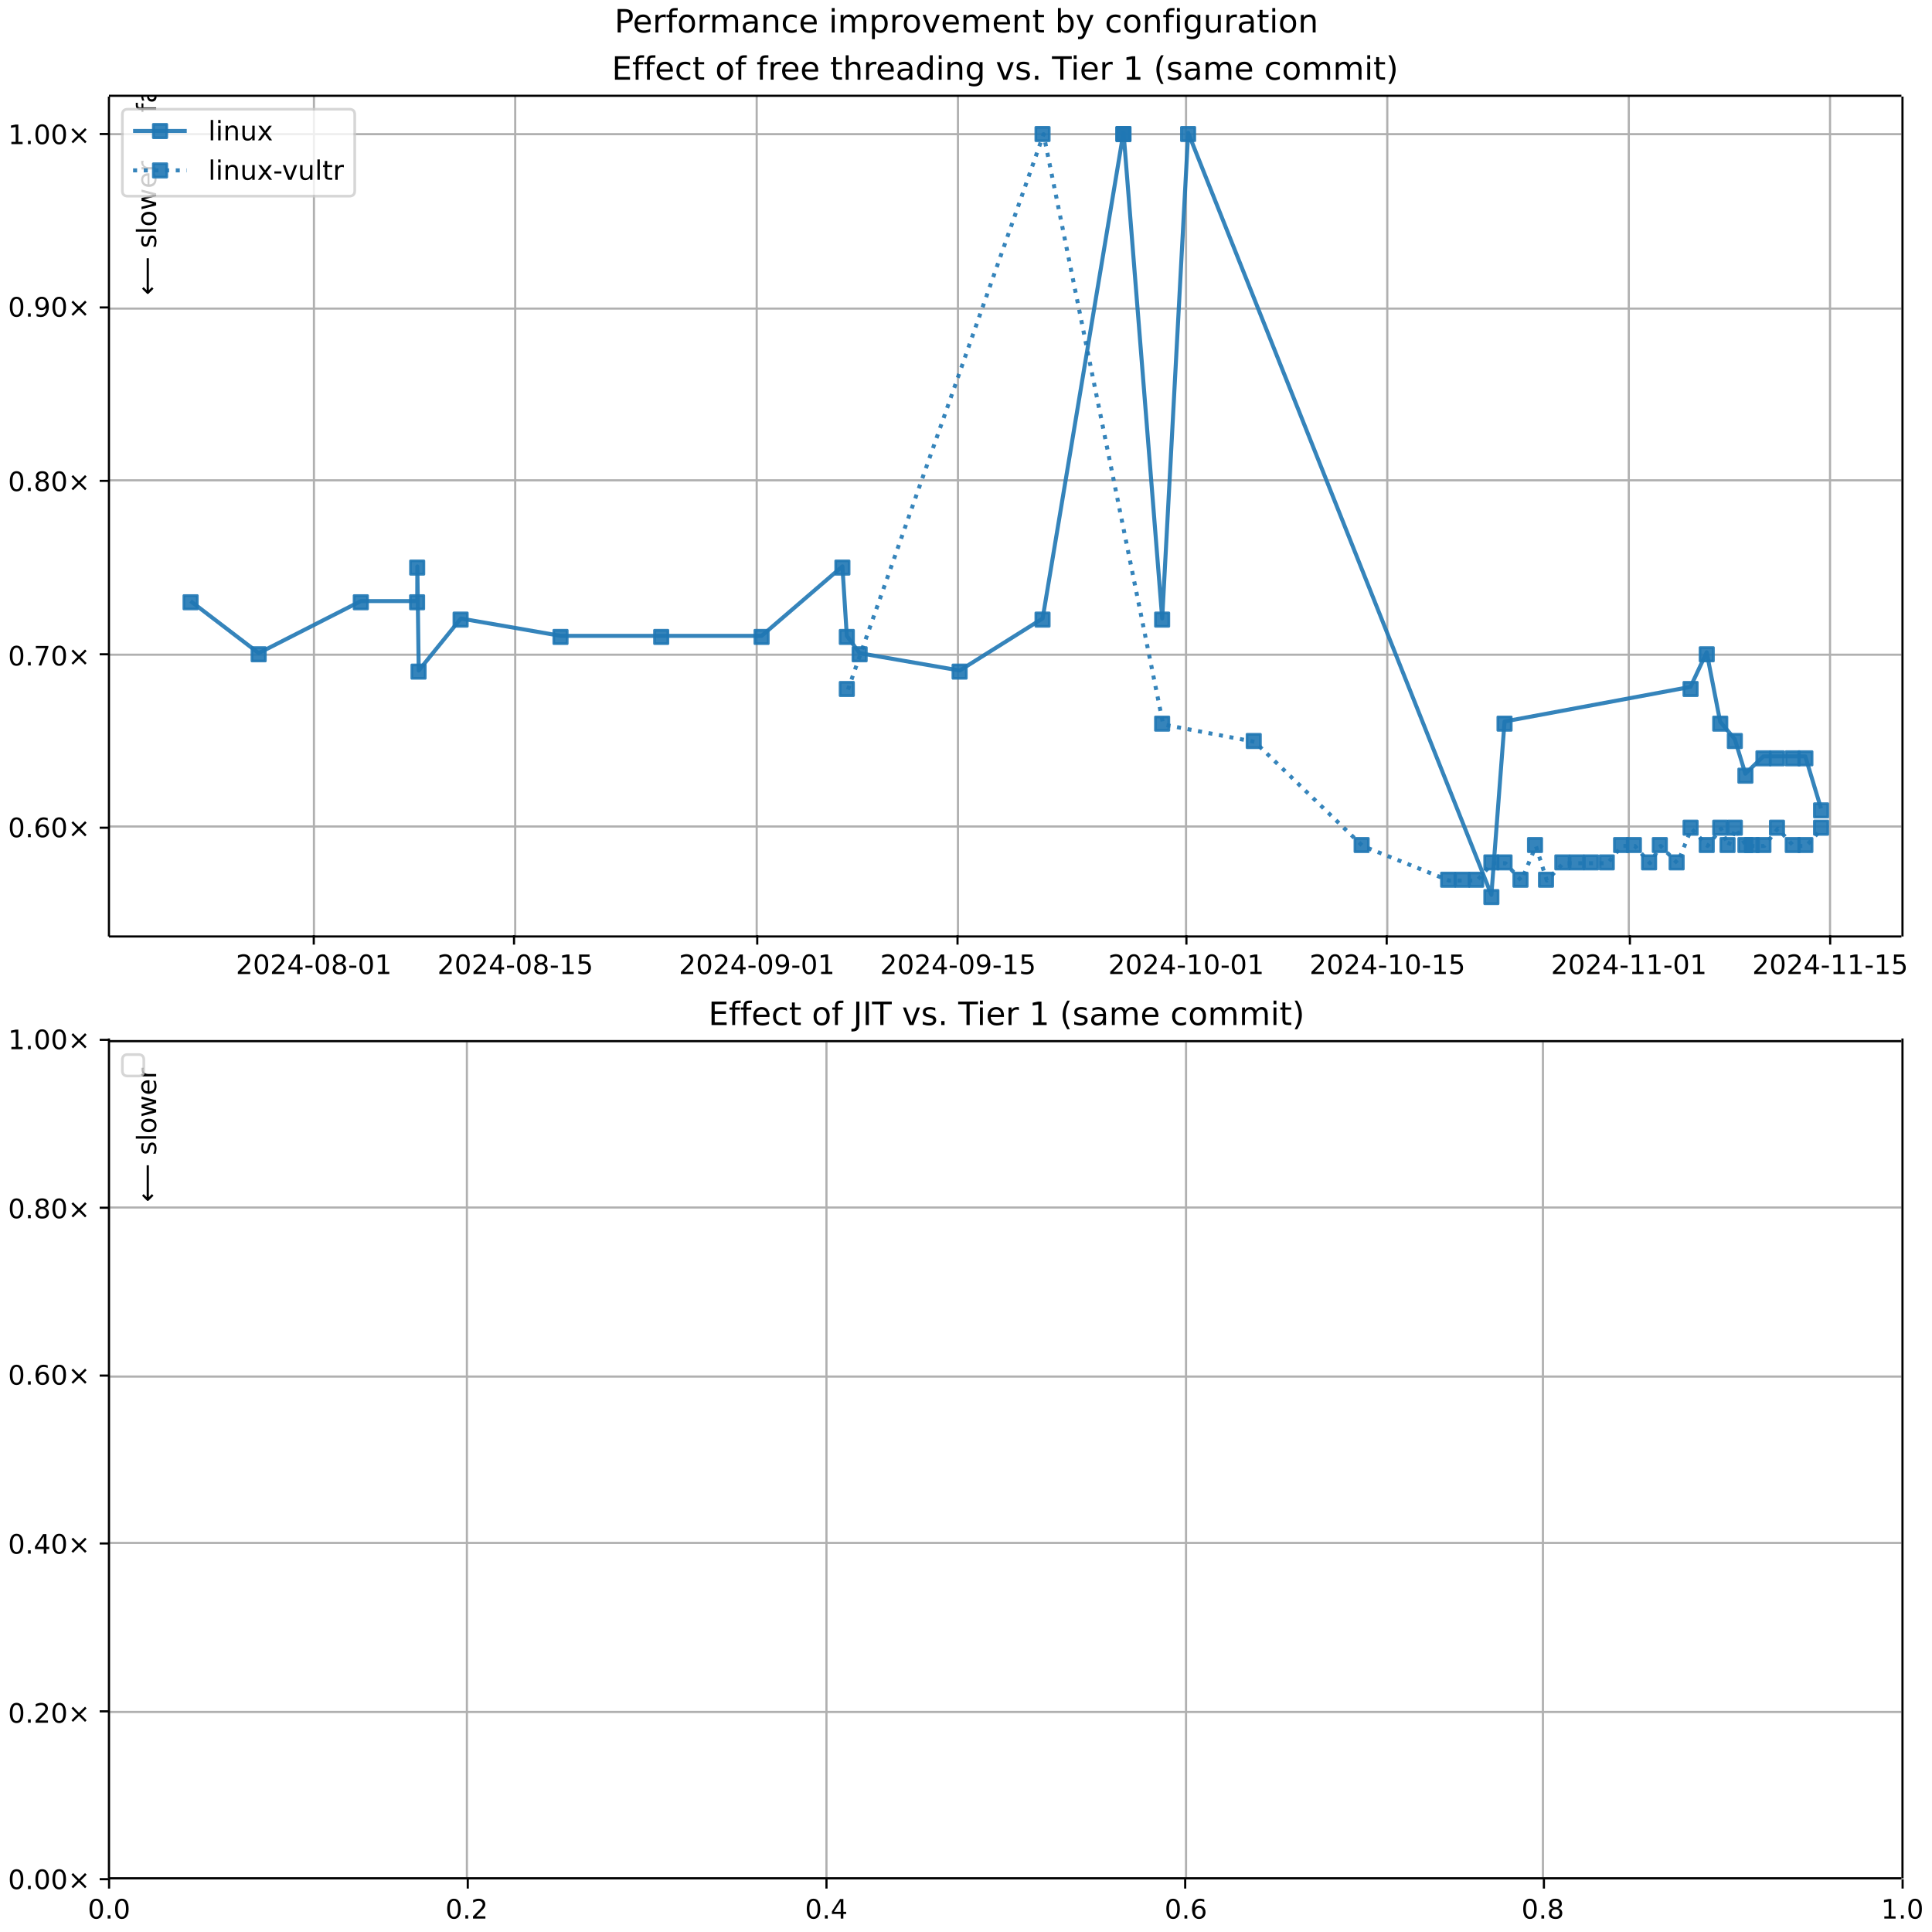
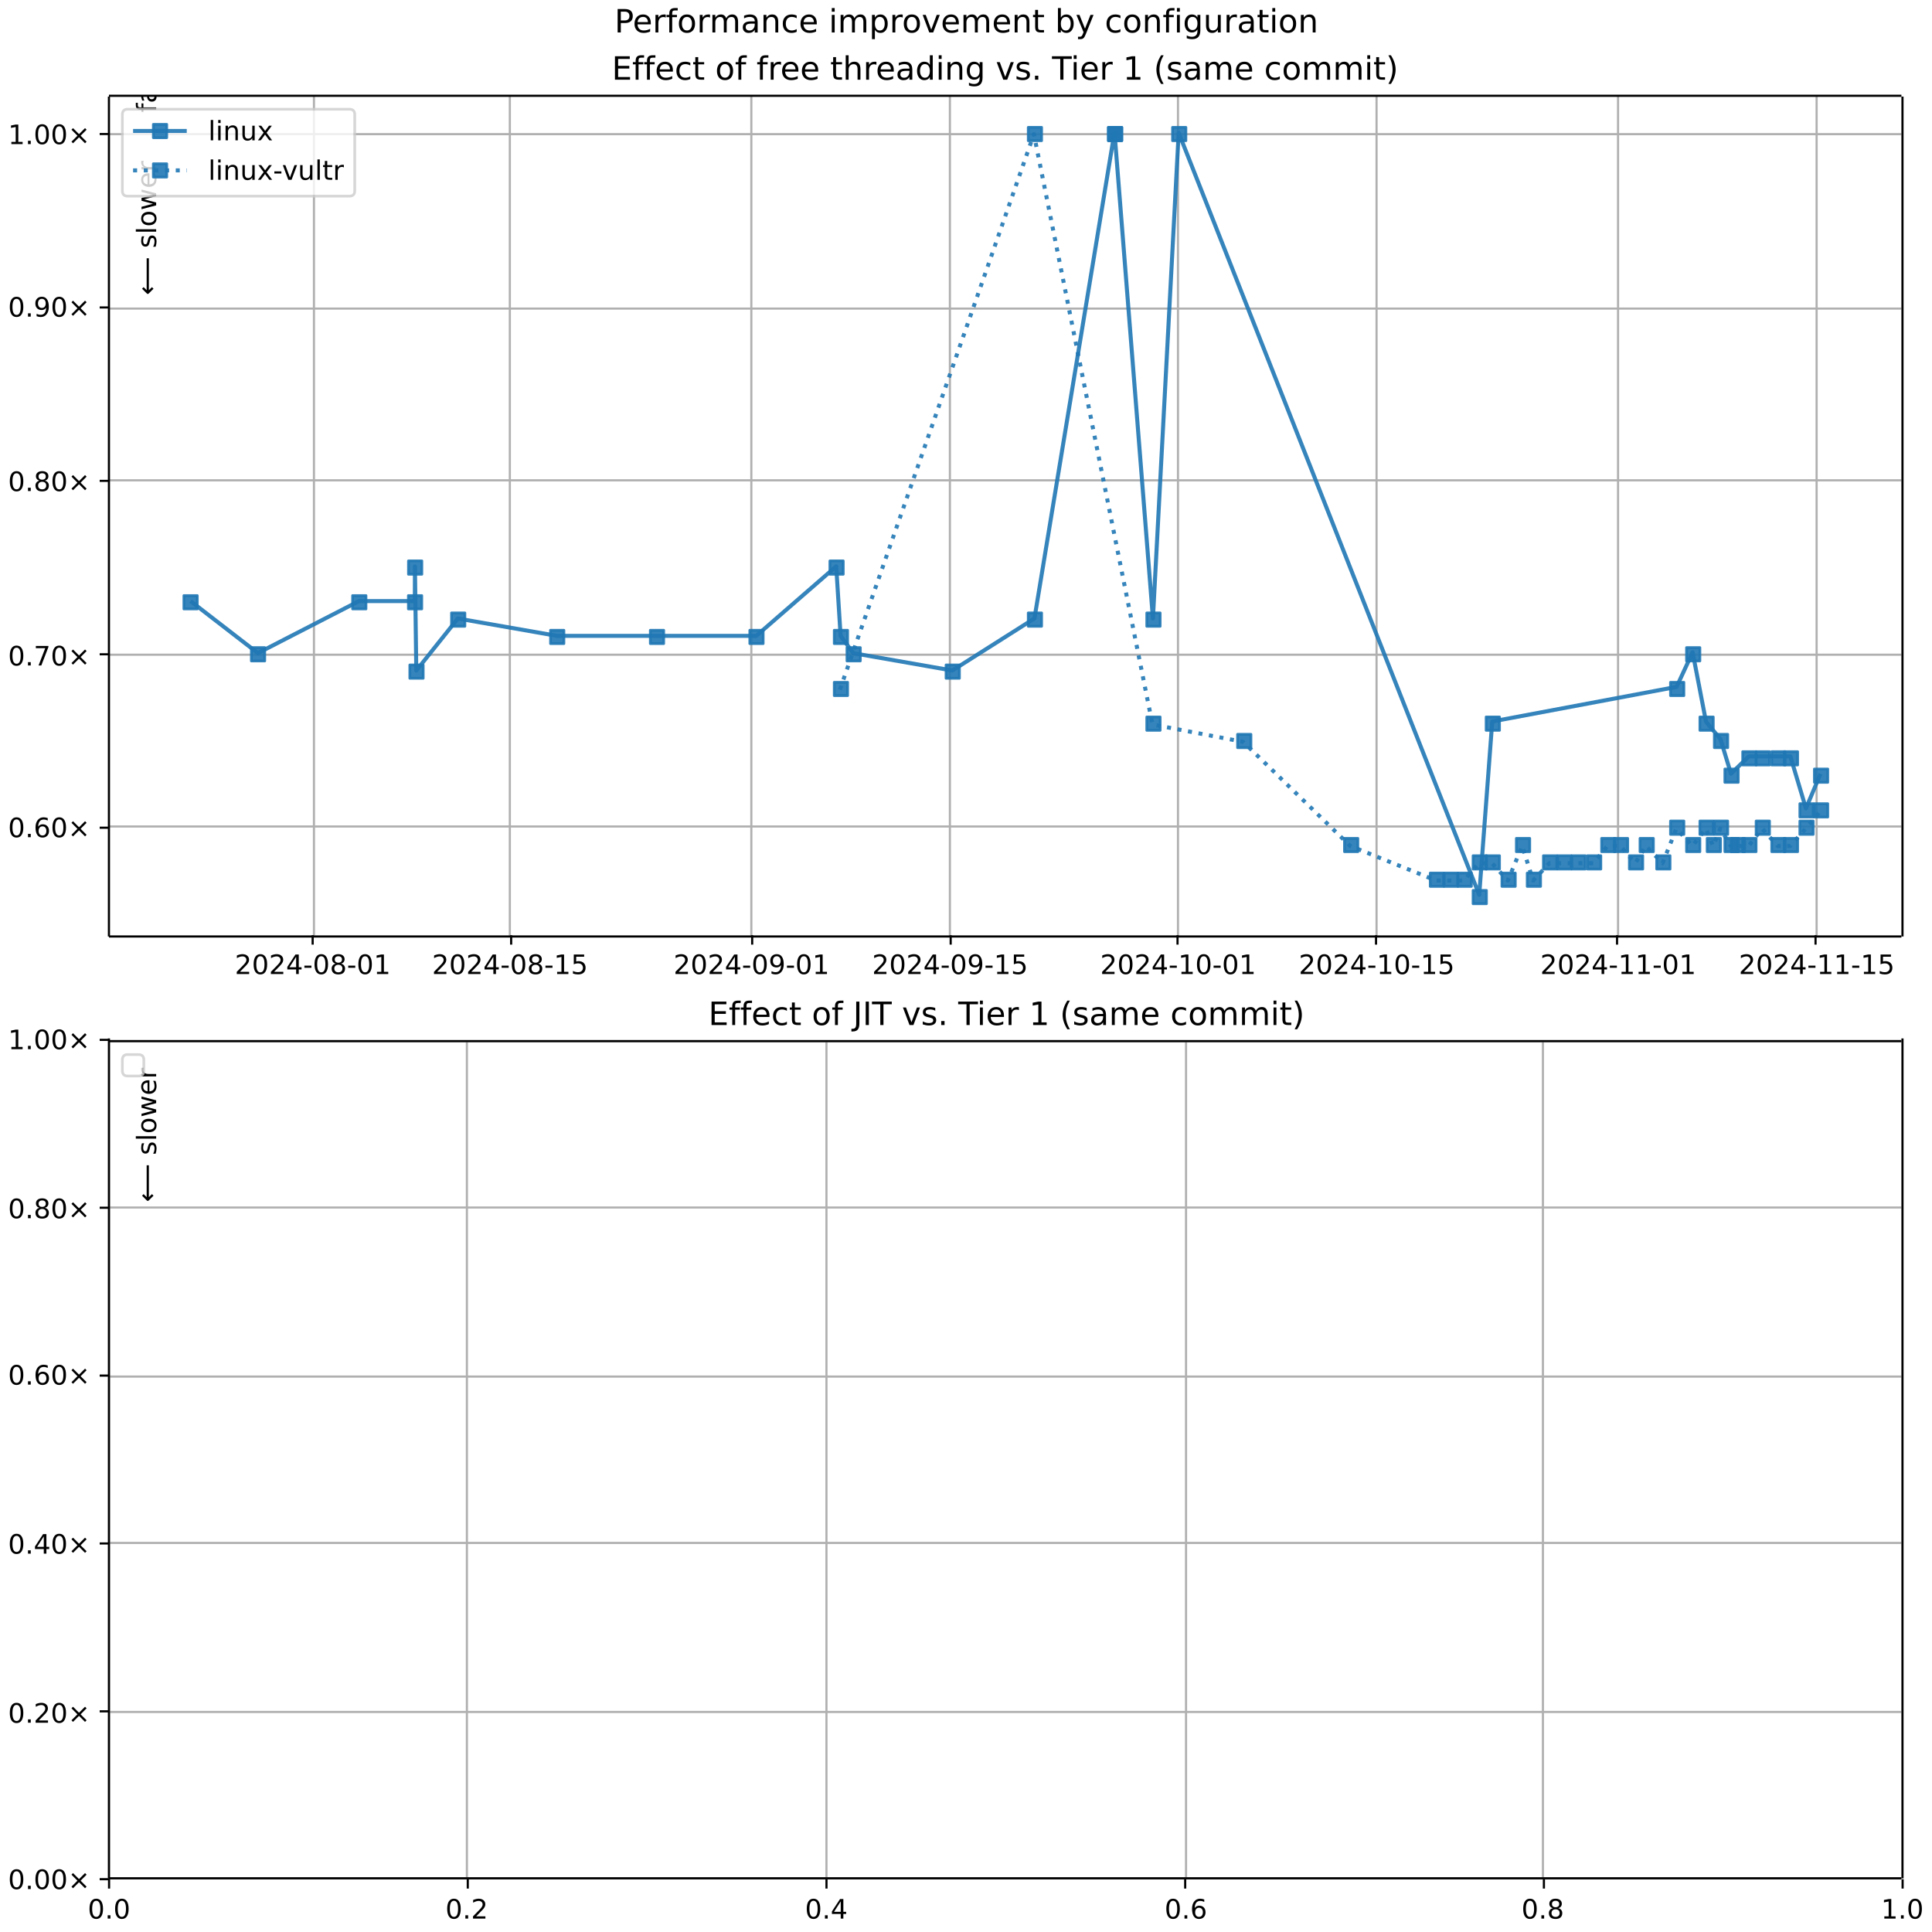
<svg xmlns="http://www.w3.org/2000/svg" xmlns:xlink="http://www.w3.org/1999/xlink" width="720pt" height="720pt" version="1.1" viewBox="0 0 720 720">
  <defs>
    <style type="text/css">*{stroke-linejoin: round; stroke-linecap: butt}</style>
  </defs>
  <path d="m0 720h720v-720h-720z" fill="#fff" />
  <path d="m40.6 349h668v-313h-668z" fill="#fff" />
  <path d="m117 349v-313" clip-path="url(#c)" fill="none" stroke="#b0b0b0" stroke-linecap="square" stroke-width=".8" />
  <defs>
    <path id="j" d="m0 0v3.5" stroke="#000" stroke-width=".8" />
  </defs>
-   <use x="116.929" y="348.529" stroke="#000000" stroke-width=".8" xlink:href="#j" />
-   <g transform="translate(87.9 363) scale(.1 -.1)">
+   <use x="116.519" y="348.529" stroke="#000000" stroke-width=".8" xlink:href="#j" />
+   <g transform="translate(87.5 363) scale(.1 -.1)">
    <defs>
      <path id="f" transform="scale(.0156)" d="m1228 531h2203v-531h-2962v531q359 372 979 998 621 627 780 809 303 340 423 576 121 236 121 464 0 372-261 606-261 235-680 235-297 0-627-103-329-103-704-313v638q381 153 712 231 332 78 607 78 725 0 1156-363 431-362 431-968 0-288-108-546-107-257-392-607-78-91-497-524-418-433-1181-1211z" />
      <path id="b" transform="scale(.0156)" d="m2034 4250q-487 0-733-480-245-479-245-1442 0-959 245-1439 246-480 733-480 491 0 736 480 246 480 246 1439 0 963-246 1442-245 480-736 480zm0 500q785 0 1199-621 414-620 414-1801 0-1178-414-1799-414-620-1199-620-784 0-1198 620-414 621-414 1799 0 1181 414 1801 414 621 1198 621z" />
      <path id="r" transform="scale(.0156)" d="m2419 4116-1594-2491h1594v2491zm-166 550h794v-3041h666v-525h-666v-1100h-628v1100h-2106v609l1940 2957z" />
      <path id="h" transform="scale(.0156)" d="m313 2009h1684v-512h-1684v512z" />
      <path id="y" transform="scale(.0156)" d="m2034 2216q-450 0-708-241-257-241-257-662 0-422 257-663 258-241 708-241t709 242q260 243 260 662 0 421-258 662-257 241-711 241zm-631 268q-406 100-633 378-226 279-226 679 0 559 398 884 399 325 1092 325 697 0 1094-325t397-884q0-400-227-679-226-278-629-378 456-106 710-416 255-309 255-755 0-679-414-1042-414-362-1186-362-771 0-1186 362-414 363-414 1042 0 446 256 755 257 310 713 416zm-231 997q0-362 226-565 227-203 636-203 407 0 636 203 230 203 230 565 0 363-230 566-229 203-636 203-409 0-636-203-226-203-226-566z" />
      <path id="d" transform="scale(.0156)" d="m794 531h1031v3560l-1122-225v575l1116 225h631v-4135h1031v-531h-2687v531z" />
    </defs>
    <use xlink:href="#f" />
    <use x="63.623" xlink:href="#b" />
    <use x="127.246" xlink:href="#f" />
    <use x="190.869" xlink:href="#r" />
    <use x="254.492" xlink:href="#h" />
    <use x="290.576" xlink:href="#b" />
    <use x="354.199" xlink:href="#y" />
    <use x="417.822" xlink:href="#h" />
    <use x="453.906" xlink:href="#b" />
    <use x="517.529" xlink:href="#d" />
  </g>
-   <path d="m192 349v-313" clip-path="url(#c)" fill="none" stroke="#b0b0b0" stroke-linecap="square" stroke-width=".8" />
-   <use x="191.568" y="348.529" stroke="#000000" stroke-width=".8" xlink:href="#j" />
-   <g transform="translate(163 363) scale(.1 -.1)">
+   <path d="m190 349v-313" clip-path="url(#c)" fill="none" stroke="#b0b0b0" stroke-linecap="square" stroke-width=".8" />
+   <use x="190.492" y="348.529" stroke="#000000" stroke-width=".8" xlink:href="#j" />
+   <g transform="translate(161 363) scale(.1 -.1)">
    <defs>
      <path id="ab" transform="scale(.0156)" d="m691 4666h2478v-532h-1900v-1143q137 47 274 70 138 23 276 23 781 0 1237-428 457-428 457-1159 0-753-469-1171-469-417-1322-417-294 0-599 50-304 50-629 150v635q281-153 581-228t634-75q541 0 856 284 316 284 316 772 0 487-316 771-315 285-856 285-253 0-505-56-251-56-513-175v2344z" />
    </defs>
    <use xlink:href="#f" />
    <use x="63.623" xlink:href="#b" />
    <use x="127.246" xlink:href="#f" />
    <use x="190.869" xlink:href="#r" />
    <use x="254.492" xlink:href="#h" />
    <use x="290.576" xlink:href="#b" />
    <use x="354.199" xlink:href="#y" />
    <use x="417.822" xlink:href="#h" />
    <use x="453.906" xlink:href="#d" />
    <use x="517.529" xlink:href="#ab" />
  </g>
-   <path d="m282 349v-313" clip-path="url(#c)" fill="none" stroke="#b0b0b0" stroke-linecap="square" stroke-width=".8" />
-   <use x="282.201" y="348.529" stroke="#000000" stroke-width=".8" xlink:href="#j" />
-   <g transform="translate(253 363) scale(.1 -.1)">
+   <path d="m280 349v-313" clip-path="url(#c)" fill="none" stroke="#b0b0b0" stroke-linecap="square" stroke-width=".8" />
+   <use x="280.317" y="348.529" stroke="#000000" stroke-width=".8" xlink:href="#j" />
+   <g transform="translate(251 363) scale(.1 -.1)">
    <defs>
      <path id="ad" transform="scale(.0156)" d="m703 97v575q238-113 481-172 244-59 479-59 625 0 954 420 330 420 377 1277-181-269-460-413-278-144-615-144-700 0-1108 423-408 424-408 1159 0 718 425 1152 425 435 1131 435 810 0 1236-621 427-620 427-1801 0-1103-524-1761-523-658-1407-658-238 0-482 47-243 47-506 141zm1256 1978q425 0 673 290 249 291 249 798 0 503-249 795-248 292-673 292t-673-292-248-795q0-507 248-798 248-290 673-290z" />
    </defs>
    <use xlink:href="#f" />
    <use x="63.623" xlink:href="#b" />
    <use x="127.246" xlink:href="#f" />
    <use x="190.869" xlink:href="#r" />
    <use x="254.492" xlink:href="#h" />
    <use x="290.576" xlink:href="#b" />
    <use x="354.199" xlink:href="#ad" />
    <use x="417.822" xlink:href="#h" />
    <use x="453.906" xlink:href="#b" />
    <use x="517.529" xlink:href="#d" />
  </g>
-   <path d="m357 349v-313" clip-path="url(#c)" fill="none" stroke="#b0b0b0" stroke-linecap="square" stroke-width=".8" />
-   <use x="356.84" y="348.529" stroke="#000000" stroke-width=".8" xlink:href="#j" />
-   <g transform="translate(328 363) scale(.1 -.1)">
+   <path d="m354 349v-313" clip-path="url(#c)" fill="none" stroke="#b0b0b0" stroke-linecap="square" stroke-width=".8" />
+   <use x="354.29" y="348.529" stroke="#000000" stroke-width=".8" xlink:href="#j" />
+   <g transform="translate(325 363) scale(.1 -.1)">
    <use xlink:href="#f" />
    <use x="63.623" xlink:href="#b" />
    <use x="127.246" xlink:href="#f" />
    <use x="190.869" xlink:href="#r" />
    <use x="254.492" xlink:href="#h" />
    <use x="290.576" xlink:href="#b" />
    <use x="354.199" xlink:href="#ad" />
    <use x="417.822" xlink:href="#h" />
    <use x="453.906" xlink:href="#d" />
    <use x="517.529" xlink:href="#ab" />
  </g>
-   <path d="m442 349v-313" clip-path="url(#c)" fill="none" stroke="#b0b0b0" stroke-linecap="square" stroke-width=".8" />
-   <use x="442.142" y="348.529" stroke="#000000" stroke-width=".8" xlink:href="#j" />
-   <g transform="translate(413 363) scale(.1 -.1)">
+   <path d="m439 349v-313" clip-path="url(#c)" fill="none" stroke="#b0b0b0" stroke-linecap="square" stroke-width=".8" />
+   <use x="438.83" y="348.529" stroke="#000000" stroke-width=".8" xlink:href="#j" />
+   <g transform="translate(410 363) scale(.1 -.1)">
    <use xlink:href="#f" />
    <use x="63.623" xlink:href="#b" />
    <use x="127.246" xlink:href="#f" />
    <use x="190.869" xlink:href="#r" />
    <use x="254.492" xlink:href="#h" />
    <use x="290.576" xlink:href="#d" />
    <use x="354.199" xlink:href="#b" />
    <use x="417.822" xlink:href="#h" />
    <use x="453.906" xlink:href="#b" />
    <use x="517.529" xlink:href="#d" />
  </g>
-   <path d="m517 349v-313" clip-path="url(#c)" fill="none" stroke="#b0b0b0" stroke-linecap="square" stroke-width=".8" />
-   <use x="516.781" y="348.529" stroke="#000000" stroke-width=".8" xlink:href="#j" />
-   <g transform="translate(488 363) scale(.1 -.1)">
+   <path d="m513 349v-313" clip-path="url(#c)" fill="none" stroke="#b0b0b0" stroke-linecap="square" stroke-width=".8" />
+   <use x="512.804" y="348.529" stroke="#000000" stroke-width=".8" xlink:href="#j" />
+   <g transform="translate(484 363) scale(.1 -.1)">
    <use xlink:href="#f" />
    <use x="63.623" xlink:href="#b" />
    <use x="127.246" xlink:href="#f" />
    <use x="190.869" xlink:href="#r" />
    <use x="254.492" xlink:href="#h" />
    <use x="290.576" xlink:href="#d" />
    <use x="354.199" xlink:href="#b" />
    <use x="417.822" xlink:href="#h" />
    <use x="453.906" xlink:href="#d" />
    <use x="517.529" xlink:href="#ab" />
  </g>
-   <path d="m607 349v-313" clip-path="url(#c)" fill="none" stroke="#b0b0b0" stroke-linecap="square" stroke-width=".8" />
-   <use x="607.414" y="348.529" stroke="#000000" stroke-width=".8" xlink:href="#j" />
-   <g transform="translate(578 363) scale(.1 -.1)">
+   <path d="m603 349v-313" clip-path="url(#c)" fill="none" stroke="#b0b0b0" stroke-linecap="square" stroke-width=".8" />
+   <use x="602.628" y="348.529" stroke="#000000" stroke-width=".8" xlink:href="#j" />
+   <g transform="translate(574 363) scale(.1 -.1)">
    <use xlink:href="#f" />
    <use x="63.623" xlink:href="#b" />
    <use x="127.246" xlink:href="#f" />
    <use x="190.869" xlink:href="#r" />
    <use x="254.492" xlink:href="#h" />
    <use x="290.576" xlink:href="#d" />
    <use x="354.199" xlink:href="#d" />
    <use x="417.822" xlink:href="#h" />
    <use x="453.906" xlink:href="#b" />
    <use x="517.529" xlink:href="#d" />
  </g>
-   <path d="m682 349v-313" clip-path="url(#c)" fill="none" stroke="#b0b0b0" stroke-linecap="square" stroke-width=".8" />
-   <use x="682.053" y="348.529" stroke="#000000" stroke-width=".8" xlink:href="#j" />
-   <g transform="translate(653 363) scale(.1 -.1)">
+   <path d="m677 349v-313" clip-path="url(#c)" fill="none" stroke="#b0b0b0" stroke-linecap="square" stroke-width=".8" />
+   <use x="676.601" y="348.529" stroke="#000000" stroke-width=".8" xlink:href="#j" />
+   <g transform="translate(648 363) scale(.1 -.1)">
    <use xlink:href="#f" />
    <use x="63.623" xlink:href="#b" />
    <use x="127.246" xlink:href="#f" />
    <use x="190.869" xlink:href="#r" />
    <use x="254.492" xlink:href="#h" />
    <use x="290.576" xlink:href="#d" />
    <use x="354.199" xlink:href="#d" />
    <use x="417.822" xlink:href="#h" />
    <use x="453.906" xlink:href="#d" />
    <use x="517.529" xlink:href="#ab" />
  </g>
  <path d="m40.6 308h668" clip-path="url(#c)" fill="none" stroke="#b0b0b0" stroke-linecap="square" stroke-width=".8" />
  <defs>
    <path id="l" d="m0 0h-3.5" stroke="#000" stroke-width=".8" />
  </defs>
  <use x="40.646" y="308.46" stroke="#000000" stroke-width=".8" xlink:href="#l" />
  <g transform="translate(3 312) scale(.1 -.1)">
    <defs>
      <path id="e" transform="scale(.0156)" d="m684 794h660v-794h-660v794z" />
      <path id="ae" transform="scale(.0156)" d="m2113 2584q-425 0-674-291-248-290-248-796 0-503 248-796 249-292 674-292t673 292q248 293 248 796 0 506-248 796-248 291-673 291zm1253 1979v-575q-238 112-480 171-242 60-480 60-625 0-955-422-329-422-376-1275 184 272 462 417 279 145 613 145 703 0 1111-427 408-426 408-1160 0-719-425-1154-425-434-1131-434-810 0-1238 620-428 621-428 1799 0 1106 525 1764t1409 658q238 0 480-47t505-140z" />
      <path id="m" transform="scale(.0156)" d="m4488 3438-1429-1435 1429-1428-372-378-1435 1434-1434-1434-369 378 1425 1428-1425 1435 369 378 1434-1435 1435 1435 372-378z" />
    </defs>
    <use xlink:href="#b" />
    <use x="63.623" xlink:href="#e" />
    <use x="95.41" xlink:href="#ae" />
    <use x="159.033" xlink:href="#b" />
    <use x="222.656" xlink:href="#m" />
  </g>
  <path d="m40.6 244h668" clip-path="url(#c)" fill="none" stroke="#b0b0b0" stroke-linecap="square" stroke-width=".8" />
  <use x="40.646" y="243.833" stroke="#000000" stroke-width=".8" xlink:href="#l" />
  <g transform="translate(3 248) scale(.1 -.1)">
    <defs>
      <path id="av" transform="scale(.0156)" d="m525 4666h3e3v-269l-1694-4397h-659l1594 4134h-2241v532z" />
    </defs>
    <use xlink:href="#b" />
    <use x="63.623" xlink:href="#e" />
    <use x="95.41" xlink:href="#av" />
    <use x="159.033" xlink:href="#b" />
    <use x="222.656" xlink:href="#m" />
  </g>
  <path d="m40.6 179h668" clip-path="url(#c)" fill="none" stroke="#b0b0b0" stroke-linecap="square" stroke-width=".8" />
  <use x="40.646" y="179.205" stroke="#000000" stroke-width=".8" xlink:href="#l" />
  <g transform="translate(3 183) scale(.1 -.1)">
    <use xlink:href="#b" />
    <use x="63.623" xlink:href="#e" />
    <use x="95.41" xlink:href="#y" />
    <use x="159.033" xlink:href="#b" />
    <use x="222.656" xlink:href="#m" />
  </g>
  <path d="m40.6 115h668" clip-path="url(#c)" fill="none" stroke="#b0b0b0" stroke-linecap="square" stroke-width=".8" />
  <use x="40.646" y="114.578" stroke="#000000" stroke-width=".8" xlink:href="#l" />
  <g transform="translate(3 118) scale(.1 -.1)">
    <use xlink:href="#b" />
    <use x="63.623" xlink:href="#e" />
    <use x="95.41" xlink:href="#ad" />
    <use x="159.033" xlink:href="#b" />
    <use x="222.656" xlink:href="#m" />
  </g>
  <path d="m40.6 50h668" clip-path="url(#c)" fill="none" stroke="#b0b0b0" stroke-linecap="square" stroke-width=".8" />
  <use x="40.646" y="49.951" stroke="#000000" stroke-width=".8" xlink:href="#l" />
  <g transform="translate(3 53.7) scale(.1 -.1)">
    <use xlink:href="#d" />
    <use x="63.623" xlink:href="#e" />
    <use x="95.41" xlink:href="#b" />
    <use x="159.033" xlink:href="#b" />
    <use x="222.656" xlink:href="#m" />
  </g>
-   <path d="m71 224 25.4 19.4 38.1-19.4h21l0.034-12.9 0.508 38.8 15.7-19.4 37.2 6.46h37.5 37.4l30.1-25.9 1.64 25.9 4.78 6.46 37.3 6.46 30.9-19.4 30.1-181h0.056l14.4 181 9.68-181 113 284 4.91-64.6 69.3-12.9 6.02-12.9 5.03 25.9 5.44 6.46 3.94 12.9 6.71-6.46h5.05 5.87 4.71l5.86 19.4" clip-path="url(#c)" fill="none" stroke="#1f77b4" stroke-linecap="square" stroke-opacity=".9" stroke-width="1.5" />
+   <path d="m71 224 25.1 19.4 37.7-19.4h20.8l0.034-12.9 0.503 38.8 15.5-19.4 36.9 6.46h37.2 37.1l29.8-25.9 1.63 25.9 4.74 6.46 36.9 6.46 30.6-19.4 29.8-181h0.055l14.3 181 9.6-181 112 284 4.86-64.6 68.7-12.9 5.97-12.9 4.99 25.9 5.39 6.46 3.91 12.9 6.65-6.46h5 5.82 4.67l5.8 19.4 5.42-12.9" clip-path="url(#c)" fill="none" stroke="#1f77b4" stroke-linecap="square" stroke-opacity=".9" stroke-width="1.5" />
  <defs>
    <path id="a" d="m-2.5 2.5h5v-5h-5z" stroke="#1f77b4" stroke-opacity=".9" />
  </defs>
  <g clip-path="url(#c)" fill="#1f77b4" fill-opacity=".9" stroke="#1f77b4" stroke-opacity=".9">
    <use x="71.027" y="224.444" xlink:href="#a" />
-     <use x="96.394" y="243.833" xlink:href="#a" />
-     <use x="134.462" y="224.444" xlink:href="#a" />
-     <use x="155.437" y="224.444" xlink:href="#a" />
-     <use x="155.471" y="211.519" xlink:href="#a" />
-     <use x="155.978" y="250.295" xlink:href="#a" />
-     <use x="171.654" y="230.907" xlink:href="#a" />
-     <use x="208.888" y="237.37" xlink:href="#a" />
-     <use x="246.416" y="237.37" xlink:href="#a" />
-     <use x="283.819" y="237.37" xlink:href="#a" />
-     <use x="313.938" y="211.519" xlink:href="#a" />
-     <use x="315.579" y="237.37" xlink:href="#a" />
-     <use x="320.361" y="243.833" xlink:href="#a" />
-     <use x="357.617" y="250.295" xlink:href="#a" />
-     <use x="388.524" y="230.907" xlink:href="#a" />
-     <use x="418.637" y="49.951" xlink:href="#a" />
-     <use x="418.693" y="49.951" xlink:href="#a" />
-     <use x="433.092" y="230.907" xlink:href="#a" />
-     <use x="442.774" y="49.951" xlink:href="#a" />
-     <use x="555.795" y="334.311" xlink:href="#a" />
-     <use x="560.7" y="269.684" xlink:href="#a" />
-     <use x="630.029" y="256.758" xlink:href="#a" />
-     <use x="636.048" y="243.833" xlink:href="#a" />
-     <use x="641.082" y="269.684" xlink:href="#a" />
-     <use x="646.523" y="276.146" xlink:href="#a" />
-     <use x="650.465" y="289.072" xlink:href="#a" />
-     <use x="657.179" y="282.609" xlink:href="#a" />
-     <use x="662.227" y="282.609" xlink:href="#a" />
-     <use x="668.102" y="282.609" xlink:href="#a" />
-     <use x="672.811" y="282.609" xlink:href="#a" />
-     <use x="678.666" y="301.997" xlink:href="#a" />
+     <use x="96.168" y="243.833" xlink:href="#a" />
+     <use x="133.896" y="224.444" xlink:href="#a" />
+     <use x="154.683" y="224.444" xlink:href="#a" />
+     <use x="154.717" y="211.519" xlink:href="#a" />
+     <use x="155.22" y="250.295" xlink:href="#a" />
+     <use x="170.756" y="230.907" xlink:href="#a" />
+     <use x="207.658" y="237.37" xlink:href="#a" />
+     <use x="244.851" y="237.37" xlink:href="#a" />
+     <use x="281.921" y="237.37" xlink:href="#a" />
+     <use x="311.77" y="211.519" xlink:href="#a" />
+     <use x="313.397" y="237.37" xlink:href="#a" />
+     <use x="318.136" y="243.833" xlink:href="#a" />
+     <use x="355.06" y="250.295" xlink:href="#a" />
+     <use x="385.691" y="230.907" xlink:href="#a" />
+     <use x="415.535" y="49.951" xlink:href="#a" />
+     <use x="415.591" y="49.951" xlink:href="#a" />
+     <use x="429.862" y="230.907" xlink:href="#a" />
+     <use x="439.457" y="49.951" xlink:href="#a" />
+     <use x="551.469" y="334.311" xlink:href="#a" />
+     <use x="556.33" y="269.684" xlink:href="#a" />
+     <use x="625.041" y="256.758" xlink:href="#a" />
+     <use x="631.006" y="243.833" xlink:href="#a" />
+     <use x="635.996" y="269.684" xlink:href="#a" />
+     <use x="641.387" y="276.146" xlink:href="#a" />
+     <use x="645.294" y="289.072" xlink:href="#a" />
+     <use x="651.949" y="282.609" xlink:href="#a" />
+     <use x="656.952" y="282.609" xlink:href="#a" />
+     <use x="662.774" y="282.609" xlink:href="#a" />
+     <use x="667.441" y="282.609" xlink:href="#a" />
+     <use x="673.244" y="301.997" xlink:href="#a" />
+     <use x="678.666" y="289.072" xlink:href="#a" />
  </g>
  <g stroke="#1f77b4" stroke-opacity=".9">
-     <path d="m316 257 72.9-207 44.6 220 34.1 6.46 40.2 38.8 32.2 12.9h5.26 5.19l5.66-6.46h4.91l5.94 6.46 5.42-12.9 4.09 12.9 6.09-6.46h5.39 5.32 5.85l5.33-6.46h4.78l5.65 6.46 4-6.46 6.26 6.46 5.2-12.9 6.02 6.46 5.03-6.46 2.72 6.46 2.72-6.46 3.94 6.46h2.4 4.32l5.05-6.46 5.87 6.46h4.71l5.86-6.46" clip-path="url(#c)" fill="none" stroke-dasharray="1.5,2.475" stroke-width="1.5" />
+     <path d="m313 257 72.3-207 44.2 220 33.8 6.46 39.9 38.8 32 12.9h5.22 5.14l5.61-6.46h4.86l5.89 6.46 5.37-12.9 4.05 12.9 6.04-6.46h5.34 5.27 5.8l5.28-6.46h4.74l5.6 6.46 3.96-6.46 6.21 6.46 5.16-12.9 5.97 6.46 4.99-6.46 2.7 6.46 2.7-6.46 3.91 6.46h2.38 4.28l5-6.46 5.82 6.46h4.67l5.8-6.46 5.42-6.46" clip-path="url(#c)" fill="none" stroke-dasharray="1.5,2.475" stroke-width="1.5" />
    <g clip-path="url(#c)" fill="#1f77b4" fill-opacity=".9">
-       <use x="315.579" y="256.758" xlink:href="#a" />
-       <use x="388.524" y="49.951" xlink:href="#a" />
-       <use x="433.092" y="269.684" xlink:href="#a" />
-       <use x="467.232" y="276.146" xlink:href="#a" />
-       <use x="507.442" y="314.923" xlink:href="#a" />
-       <use x="539.681" y="327.848" xlink:href="#a" />
-       <use x="544.945" y="327.848" xlink:href="#a" />
-       <use x="550.132" y="327.848" xlink:href="#a" />
-       <use x="555.795" y="321.386" xlink:href="#a" />
-       <use x="560.7" y="321.386" xlink:href="#a" />
-       <use x="566.644" y="327.848" xlink:href="#a" />
-       <use x="572.062" y="314.923" xlink:href="#a" />
-       <use x="576.149" y="327.848" xlink:href="#a" />
-       <use x="582.24" y="321.386" xlink:href="#a" />
-       <use x="587.628" y="321.386" xlink:href="#a" />
-       <use x="592.95" y="321.386" xlink:href="#a" />
-       <use x="598.8" y="321.386" xlink:href="#a" />
-       <use x="604.129" y="314.923" xlink:href="#a" />
-       <use x="608.912" y="314.923" xlink:href="#a" />
-       <use x="614.563" y="321.386" xlink:href="#a" />
-       <use x="618.563" y="314.923" xlink:href="#a" />
-       <use x="624.826" y="321.386" xlink:href="#a" />
-       <use x="630.029" y="308.46" xlink:href="#a" />
-       <use x="636.048" y="314.923" xlink:href="#a" />
-       <use x="641.082" y="308.46" xlink:href="#a" />
-       <use x="643.803" y="314.923" xlink:href="#a" />
-       <use x="646.523" y="308.46" xlink:href="#a" />
-       <use x="650.465" y="314.923" xlink:href="#a" />
-       <use x="652.863" y="314.923" xlink:href="#a" />
-       <use x="657.179" y="314.923" xlink:href="#a" />
-       <use x="662.227" y="308.46" xlink:href="#a" />
-       <use x="668.102" y="314.923" xlink:href="#a" />
-       <use x="672.811" y="314.923" xlink:href="#a" />
-       <use x="678.666" y="308.46" xlink:href="#a" />
+       <use x="313.397" y="256.758" xlink:href="#a" />
+       <use x="385.691" y="49.951" xlink:href="#a" />
+       <use x="429.862" y="269.684" xlink:href="#a" />
+       <use x="463.696" y="276.146" xlink:href="#a" />
+       <use x="503.548" y="314.923" xlink:href="#a" />
+       <use x="535.499" y="327.848" xlink:href="#a" />
+       <use x="540.716" y="327.848" xlink:href="#a" />
+       <use x="545.857" y="327.848" xlink:href="#a" />
+       <use x="551.469" y="321.386" xlink:href="#a" />
+       <use x="556.33" y="321.386" xlink:href="#a" />
+       <use x="562.221" y="327.848" xlink:href="#a" />
+       <use x="567.591" y="314.923" xlink:href="#a" />
+       <use x="571.641" y="327.848" xlink:href="#a" />
+       <use x="577.679" y="321.386" xlink:href="#a" />
+       <use x="583.019" y="321.386" xlink:href="#a" />
+       <use x="588.293" y="321.386" xlink:href="#a" />
+       <use x="594.09" y="321.386" xlink:href="#a" />
+       <use x="599.372" y="314.923" xlink:href="#a" />
+       <use x="604.112" y="314.923" xlink:href="#a" />
+       <use x="609.713" y="321.386" xlink:href="#a" />
+       <use x="613.677" y="314.923" xlink:href="#a" />
+       <use x="619.884" y="321.386" xlink:href="#a" />
+       <use x="625.041" y="308.46" xlink:href="#a" />
+       <use x="631.006" y="314.923" xlink:href="#a" />
+       <use x="635.996" y="308.46" xlink:href="#a" />
+       <use x="638.692" y="314.923" xlink:href="#a" />
+       <use x="641.387" y="308.46" xlink:href="#a" />
+       <use x="645.294" y="314.923" xlink:href="#a" />
+       <use x="647.671" y="314.923" xlink:href="#a" />
+       <use x="651.949" y="314.923" xlink:href="#a" />
+       <use x="656.952" y="308.46" xlink:href="#a" />
+       <use x="662.774" y="314.923" xlink:href="#a" />
+       <use x="667.441" y="314.923" xlink:href="#a" />
+       <use x="673.244" y="308.46" xlink:href="#a" />
+       <use x="678.666" y="301.997" xlink:href="#a" />
    </g>
  </g>
  <path d="m40.6 349v-313" fill="none" stroke="#000" stroke-linecap="square" stroke-width=".8" />
  <path d="m709 349v-313" fill="none" stroke="#000" stroke-linecap="square" stroke-width=".8" />
  <path d="m40.6 349h668" fill="none" stroke="#000" stroke-linecap="square" stroke-width=".8" />
  <path d="m40.6 35.7h668" fill="none" stroke="#000" stroke-linecap="square" stroke-width=".8" />
  <g clip-path="url(#c)">
    <g transform="translate(58.2 42) rotate(-90) scale(.1 -.1)">
      <defs>
        <path id="n" transform="scale(.0156)" d="m2375 4863v-479h-550q-309 0-430-125-120-125-120-450v-309h947v-447h-947v-3053h-578v3053h-550v447h550v244q0 584 272 851 272 268 862 268h544z" />
        <path id="v" transform="scale(.0156)" d="m2194 1759q-697 0-966-159t-269-544q0-306 202-486 202-179 548-179 479 0 768 339t289 901v128h-572zm1147 238v-2e3h-575v531q-197-318-491-470t-719-152q-537 0-855 302-317 302-317 808 0 590 395 890 396 300 1180 300h807v57q0 397-261 614t-733 217q-300 0-585-72-284-72-546-216v532q315 122 612 182 297 61 578 61 760 0 1135-394 375-393 375-1193z" />
        <path id="t" transform="scale(.0156)" d="m2834 3397v-544q-243 125-506 187-262 63-544 63-428 0-642-131t-214-394q0-200 153-314t616-217l197-44q612-131 870-370t258-667q0-488-386-773-386-284-1061-284-281 0-586 55t-642 164v594q319-166 628-249 309-82 613-82 406 0 624 139 219 139 219 392 0 234-158 359-157 125-692 241l-200 47q-534 112-772 345-237 233-237 639 0 494 350 762 350 269 994 269 318 0 599-47 282-46 519-140z" />
        <path id="o" transform="scale(.0156)" d="m1172 4494v-994h1184v-447h-1184v-1900q0-428 117-550t477-122h590v-481h-590q-666 0-919 248-253 249-253 905v1900h-422v447h422v994h578z" />
        <path id="g" transform="scale(.0156)" d="m3597 1894v-281h-2644q38-594 358-905t892-311q331 0 642 81t618 244v-544q-310-131-635-200t-659-69q-838 0-1327 487-489 488-489 1320 0 859 464 1363 464 505 1252 505 706 0 1117-455 411-454 411-1235zm-575 169q-6 471-264 752-258 282-683 282-481 0-770-272t-333-766l2050 4z" />
        <path id="k" transform="scale(.0156)" d="m2631 2963q-97 56-211 82-114 27-251 27-488 0-749-317t-261-911v-1844h-578v3500h578v-544q182 319 472 473 291 155 707 155 59 0 131-8 72-7 159-23l3-590z" />
        <path id="al" transform="scale(.0156)" d="m8863 2147v-281l-1229-1228-375 375 729 728h-7622v531h7622l-729 728 375 375 1229-1228z" />
      </defs>
      <use xlink:href="#n" />
      <use x="35.205" xlink:href="#v" />
      <use x="96.484" xlink:href="#t" />
      <use x="148.584" xlink:href="#o" />
      <use x="187.793" xlink:href="#g" />
      <use x="249.316" xlink:href="#k" />
      <use x="290.43" xlink:href="#DejaVuSans-20" />
      <use x="322.217" xlink:href="#al" />
    </g>
  </g>
  <g clip-path="url(#c)">
    <g transform="translate(58.2 110) rotate(-90) scale(.1 -.1)">
      <defs>
        <path id="am" transform="scale(.0156)" d="m313 1866v281l1228 1228 375-375-728-728h7621v-531h-7621l728-728-375-375-1228 1228z" />
        <path id="x" transform="scale(.0156)" d="m603 4863h575v-4863h-575v4863z" />
        <path id="p" transform="scale(.0156)" d="m1959 3097q-462 0-731-361t-269-989 267-989q268-361 733-361 460 0 728 362 269 363 269 988 0 622-269 986-268 364-728 364zm0 487q750 0 1178-488 429-487 429-1349 0-859-429-1349-428-489-1178-489-753 0-1180 489-426 490-426 1349 0 862 426 1349 427 488 1180 488z" />
        <path id="ag" transform="scale(.0156)" d="m269 3500h575l719-2731 715 2731h678l719-2731 716 2731h575l-916-3500h-678l-753 2869-756-2869h-679l-915 3500z" />
      </defs>
      <use xlink:href="#am" />
      <use x="143.359" xlink:href="#DejaVuSans-20" />
      <use x="175.146" xlink:href="#t" />
      <use x="227.246" xlink:href="#x" />
      <use x="255.029" xlink:href="#p" />
      <use x="316.211" xlink:href="#ag" />
      <use x="397.998" xlink:href="#g" />
      <use x="459.521" xlink:href="#k" />
    </g>
  </g>
  <g transform="translate(228 29.7) scale(.12 -.12)">
    <defs>
      <path id="ai" transform="scale(.0156)" d="m628 4666h2950v-532h-2319v-1381h2222v-531h-2222v-1691h2375v-531h-3006v4666z" />
      <path id="w" transform="scale(.0156)" d="m3122 3366v-538q-244 135-489 202t-495 67q-560 0-870-355-309-354-309-995t309-996q310-354 870-354 250 0 495 67t489 202v-532q-241-112-499-168-257-57-548-57-791 0-1257 497-465 497-465 1341 0 856 470 1346 471 491 1290 491 265 0 518-55 253-54 491-163z" />
      <path id="ap" transform="scale(.0156)" d="m3513 2113v-2113h-575v2094q0 497-194 743-194 247-581 247-466 0-735-297-269-296-269-809v-1978h-578v4863h578v-1907q207 316 486 472 280 156 646 156 603 0 912-373 310-373 310-1098z" />
      <path id="aq" transform="scale(.0156)" d="m2906 2969v1894h575v-4863h-575v525q-181-312-458-464-276-152-664-152-634 0-1033 506-398 507-398 1332t398 1331q399 506 1033 506 388 0 664-152 277-151 458-463zm-1959-1222q0-634 261-995t717-361 718 361q263 361 263 995t-263 995q-262 361-718 361t-717-361-261-995z" />
      <path id="q" transform="scale(.0156)" d="m603 3500h575v-3500h-575v3500zm0 1363h575v-729h-575v729z" />
      <path id="u" transform="scale(.0156)" d="m3513 2113v-2113h-575v2094q0 497-194 743-194 247-581 247-466 0-735-297-269-296-269-809v-1978h-578v3500h578v-544q207 316 486 472 280 156 646 156 603 0 912-373 310-373 310-1098z" />
      <path id="ah" transform="scale(.0156)" d="m2906 1791q0 625-258 968-257 344-723 344-462 0-720-344-258-343-258-968 0-622 258-966t720-344q466 0 723 344 258 344 258 966zm575-1357q0-893-397-1329-396-436-1215-436-303 0-572 45t-522 139v559q253-137 500-202 247-66 503-66 566 0 847 295t281 892v285q-178-310-456-463t-666-153q-643 0-1037 490-394 491-394 1301 0 812 394 1302 394 491 1037 491 388 0 666-153t456-462v531h575v-3066z" />
      <path id="z" transform="scale(.0156)" d="m191 3500h609l1094-2937 1094 2937h609l-1313-3500h-781l-1312 3500z" />
      <path id="ac" transform="scale(.0156)" d="m-19 4666h3947v-532h-1656v-4134h-634v4134h-1657v532z" />
      <path id="ak" transform="scale(.0156)" d="m1984 4856q-418-718-622-1422-203-703-203-1425 0-721 205-1429t620-1424h-500q-468 735-701 1444t-233 1409q0 697 231 1403 232 707 703 1444h500z" />
      <path id="s" transform="scale(.0156)" d="m3328 2828q216 388 516 572t706 184q547 0 844-383 297-382 297-1088v-2113h-578v2094q0 503-179 746-178 244-543 244-447 0-707-297-259-296-259-809v-1978h-578v2094q0 506-178 748t-550 242q-441 0-701-298-259-298-259-808v-1978h-578v3500h578v-544q197 322 472 475t653 153q382 0 649-194 267-193 395-562z" />
      <path id="aj" transform="scale(.0156)" d="m513 4856h500q468-737 701-1444 233-706 233-1403 0-700-233-1409t-701-1444h-500q415 716 620 1424t205 1429q0 722-205 1425-205 704-620 1422z" />
    </defs>
    <use xlink:href="#ai" />
    <use x="63.184" xlink:href="#n" />
    <use x="98.389" xlink:href="#n" />
    <use x="133.594" xlink:href="#g" />
    <use x="195.117" xlink:href="#w" />
    <use x="250.098" xlink:href="#o" />
    <use x="289.307" xlink:href="#DejaVuSans-20" />
    <use x="321.094" xlink:href="#p" />
    <use x="382.275" xlink:href="#n" />
    <use x="417.48" xlink:href="#DejaVuSans-20" />
    <use x="449.268" xlink:href="#n" />
    <use x="484.473" xlink:href="#k" />
    <use x="523.336" xlink:href="#g" />
    <use x="584.859" xlink:href="#g" />
    <use x="646.383" xlink:href="#DejaVuSans-20" />
    <use x="678.17" xlink:href="#o" />
    <use x="717.379" xlink:href="#ap" />
    <use x="780.758" xlink:href="#k" />
    <use x="819.621" xlink:href="#g" />
    <use x="881.145" xlink:href="#v" />
    <use x="942.424" xlink:href="#aq" />
    <use x="1005.9" xlink:href="#q" />
    <use x="1033.684" xlink:href="#u" />
    <use x="1097.062" xlink:href="#ah" />
    <use x="1160.539" xlink:href="#DejaVuSans-20" />
    <use x="1192.326" xlink:href="#z" />
    <use x="1251.506" xlink:href="#t" />
    <use x="1303.605" xlink:href="#e" />
    <use x="1335.393" xlink:href="#DejaVuSans-20" />
    <use x="1367.18" xlink:href="#ac" />
    <use x="1425.139" xlink:href="#q" />
    <use x="1452.922" xlink:href="#g" />
    <use x="1514.445" xlink:href="#k" />
    <use x="1555.559" xlink:href="#DejaVuSans-20" />
    <use x="1587.346" xlink:href="#d" />
    <use x="1650.969" xlink:href="#DejaVuSans-20" />
    <use x="1682.756" xlink:href="#ak" />
    <use x="1721.77" xlink:href="#t" />
    <use x="1773.869" xlink:href="#v" />
    <use x="1835.148" xlink:href="#s" />
    <use x="1932.561" xlink:href="#g" />
    <use x="1994.084" xlink:href="#DejaVuSans-20" />
    <use x="2025.871" xlink:href="#w" />
    <use x="2080.852" xlink:href="#p" />
    <use x="2142.033" xlink:href="#s" />
    <use x="2239.445" xlink:href="#s" />
    <use x="2336.857" xlink:href="#q" />
    <use x="2364.641" xlink:href="#o" />
    <use x="2403.85" xlink:href="#aj" />
  </g>
  <path d="m47.6 73.1h82.6q2 0 2-2v-28.4q0-2-2-2h-82.6q-2 0-2 2v28.4q0 2 2 2z" fill="#fff" opacity=".8" stroke="#ccc" />
  <path d="m49.6 48.8h10 10" fill="none" stroke="#1f77b4" stroke-linecap="square" stroke-opacity=".9" stroke-width="1.5" />
  <use x="59.646" y="48.831" fill="#1f77b4" fill-opacity=".9" stroke="#1f77b4" stroke-opacity=".9" xlink:href="#a" />
  <g transform="translate(77.6 52.3) scale(.1 -.1)">
    <defs>
      <path id="aa" transform="scale(.0156)" d="m544 1381v2119h575v-2097q0-497 193-746 194-248 582-248 465 0 735 297 271 297 271 810v1984h575v-3500h-575v538q-209-319-486-474-276-155-642-155-603 0-916 375-312 375-312 1097zm1447 2203z" />
      <path id="af" transform="scale(.0156)" d="m3513 3500-1266-1703 1331-1797h-678l-1019 1375-1018-1375h-679l1360 1831-1244 1669h678l928-1247 928 1247h679z" />
    </defs>
    <use xlink:href="#x" />
    <use x="27.783" xlink:href="#q" />
    <use x="55.566" xlink:href="#u" />
    <use x="118.945" xlink:href="#aa" />
    <use x="182.324" xlink:href="#af" />
  </g>
  <path d="m49.6 63.5h10 10" fill="none" stroke="#1f77b4" stroke-dasharray="1.5,2.475" stroke-opacity=".9" stroke-width="1.5" />
  <use x="59.646" y="63.509" fill="#1f77b4" fill-opacity=".9" stroke="#1f77b4" stroke-opacity=".9" xlink:href="#a" />
  <g transform="translate(77.6 67) scale(.1 -.1)">
    <use xlink:href="#x" />
    <use x="27.783" xlink:href="#q" />
    <use x="55.566" xlink:href="#u" />
    <use x="118.945" xlink:href="#aa" />
    <use x="182.324" xlink:href="#af" />
    <use x="241.504" xlink:href="#h" />
    <use x="274.963" xlink:href="#z" />
    <use x="334.143" xlink:href="#aa" />
    <use x="397.521" xlink:href="#x" />
    <use x="425.305" xlink:href="#o" />
    <use x="464.514" xlink:href="#k" />
  </g>
  <path d="m40.6 700h668v-313h-668z" fill="#fff" />
  <path d="m40.6 700v-313" clip-path="url(#i)" fill="none" stroke="#b0b0b0" stroke-linecap="square" stroke-width=".8" />
  <use x="40.646" y="700.322" stroke="#000000" stroke-width=".8" xlink:href="#j" />
  <g transform="translate(32.7 715) scale(.1 -.1)">
    <use xlink:href="#b" />
    <use x="63.623" xlink:href="#e" />
    <use x="95.41" xlink:href="#b" />
  </g>
  <path d="m174 700v-313" clip-path="url(#i)" fill="none" stroke="#b0b0b0" stroke-linecap="square" stroke-width=".8" />
  <use x="174.326" y="700.322" stroke="#000000" stroke-width=".8" xlink:href="#j" />
  <g transform="translate(166 715) scale(.1 -.1)">
    <use xlink:href="#b" />
    <use x="63.623" xlink:href="#e" />
    <use x="95.41" xlink:href="#f" />
  </g>
  <path d="m308 700v-313" clip-path="url(#i)" fill="none" stroke="#b0b0b0" stroke-linecap="square" stroke-width=".8" />
  <use x="308.007" y="700.322" stroke="#000000" stroke-width=".8" xlink:href="#j" />
  <g transform="translate(300 715) scale(.1 -.1)">
    <use xlink:href="#b" />
    <use x="63.623" xlink:href="#e" />
    <use x="95.41" xlink:href="#r" />
  </g>
  <path d="m442 700v-313" clip-path="url(#i)" fill="none" stroke="#b0b0b0" stroke-linecap="square" stroke-width=".8" />
  <use x="441.687" y="700.322" stroke="#000000" stroke-width=".8" xlink:href="#j" />
  <g transform="translate(434 715) scale(.1 -.1)">
    <use xlink:href="#b" />
    <use x="63.623" xlink:href="#e" />
    <use x="95.41" xlink:href="#ae" />
  </g>
  <path d="m575 700v-313" clip-path="url(#i)" fill="none" stroke="#b0b0b0" stroke-linecap="square" stroke-width=".8" />
  <use x="575.368" y="700.322" stroke="#000000" stroke-width=".8" xlink:href="#j" />
  <g transform="translate(567 715) scale(.1 -.1)">
    <use xlink:href="#b" />
    <use x="63.623" xlink:href="#e" />
    <use x="95.41" xlink:href="#y" />
  </g>
  <path d="m709 700v-313" clip-path="url(#i)" fill="none" stroke="#b0b0b0" stroke-linecap="square" stroke-width=".8" />
  <use x="709.048" y="700.322" stroke="#000000" stroke-width=".8" xlink:href="#j" />
  <g transform="translate(701 715) scale(.1 -.1)">
    <use xlink:href="#d" />
    <use x="63.623" xlink:href="#e" />
    <use x="95.41" xlink:href="#b" />
  </g>
  <path d="m40.6 700h668" clip-path="url(#i)" fill="none" stroke="#b0b0b0" stroke-linecap="square" stroke-width=".8" />
  <use x="40.646" y="700.322" stroke="#000000" stroke-width=".8" xlink:href="#l" />
  <g transform="translate(3 704) scale(.1 -.1)">
    <use xlink:href="#b" />
    <use x="63.623" xlink:href="#e" />
    <use x="95.41" xlink:href="#b" />
    <use x="159.033" xlink:href="#b" />
    <use x="222.656" xlink:href="#m" />
  </g>
  <path d="m40.6 638h668" clip-path="url(#i)" fill="none" stroke="#b0b0b0" stroke-linecap="square" stroke-width=".8" />
  <use x="40.646" y="637.762" stroke="#000000" stroke-width=".8" xlink:href="#l" />
  <g transform="translate(3 642) scale(.1 -.1)">
    <use xlink:href="#b" />
    <use x="63.623" xlink:href="#e" />
    <use x="95.41" xlink:href="#f" />
    <use x="159.033" xlink:href="#b" />
    <use x="222.656" xlink:href="#m" />
  </g>
  <path d="m40.6 575h668" clip-path="url(#i)" fill="none" stroke="#b0b0b0" stroke-linecap="square" stroke-width=".8" />
  <use x="40.646" y="575.203" stroke="#000000" stroke-width=".8" xlink:href="#l" />
  <g transform="translate(3 579) scale(.1 -.1)">
    <use xlink:href="#b" />
    <use x="63.623" xlink:href="#e" />
    <use x="95.41" xlink:href="#r" />
    <use x="159.033" xlink:href="#b" />
    <use x="222.656" xlink:href="#m" />
  </g>
  <path d="m40.6 513h668" clip-path="url(#i)" fill="none" stroke="#b0b0b0" stroke-linecap="square" stroke-width=".8" />
  <use x="40.646" y="512.644" stroke="#000000" stroke-width=".8" xlink:href="#l" />
  <g transform="translate(3 516) scale(.1 -.1)">
    <use xlink:href="#b" />
    <use x="63.623" xlink:href="#e" />
    <use x="95.41" xlink:href="#ae" />
    <use x="159.033" xlink:href="#b" />
    <use x="222.656" xlink:href="#m" />
  </g>
  <path d="m40.6 450h668" clip-path="url(#i)" fill="none" stroke="#b0b0b0" stroke-linecap="square" stroke-width=".8" />
  <use x="40.646" y="450.085" stroke="#000000" stroke-width=".8" xlink:href="#l" />
  <g transform="translate(3 454) scale(.1 -.1)">
    <use xlink:href="#b" />
    <use x="63.623" xlink:href="#e" />
    <use x="95.41" xlink:href="#y" />
    <use x="159.033" xlink:href="#b" />
    <use x="222.656" xlink:href="#m" />
  </g>
  <path d="m40.6 388h668" clip-path="url(#i)" fill="none" stroke="#b0b0b0" stroke-linecap="square" stroke-width=".8" />
  <use x="40.646" y="387.525" stroke="#000000" stroke-width=".8" xlink:href="#l" />
  <g transform="translate(3 391) scale(.1 -.1)">
    <use xlink:href="#d" />
    <use x="63.623" xlink:href="#e" />
    <use x="95.41" xlink:href="#b" />
    <use x="159.033" xlink:href="#b" />
    <use x="222.656" xlink:href="#m" />
  </g>
  <path d="m40.6 700v-313" fill="none" stroke="#000" stroke-linecap="square" stroke-width=".8" />
  <path d="m709 700v-313" fill="none" stroke="#000" stroke-linecap="square" stroke-width=".8" />
  <path d="m40.6 700h668" fill="none" stroke="#000" stroke-linecap="square" stroke-width=".8" />
  <path d="m40.6 388h668" fill="none" stroke="#000" stroke-linecap="square" stroke-width=".8" />
  <g clip-path="url(#i)">
    <g transform="translate(58.2 380) rotate(-90) scale(.1 -.1)">
      <use xlink:href="#n" />
      <use x="35.205" xlink:href="#v" />
      <use x="96.484" xlink:href="#t" />
      <use x="148.584" xlink:href="#o" />
      <use x="187.793" xlink:href="#g" />
      <use x="249.316" xlink:href="#k" />
      <use x="290.43" xlink:href="#DejaVuSans-20" />
      <use x="322.217" xlink:href="#al" />
    </g>
  </g>
  <g clip-path="url(#i)">
    <g transform="translate(58.2 448) rotate(-90) scale(.1 -.1)">
      <use xlink:href="#am" />
      <use x="143.359" xlink:href="#DejaVuSans-20" />
      <use x="175.146" xlink:href="#t" />
      <use x="227.246" xlink:href="#x" />
      <use x="255.029" xlink:href="#p" />
      <use x="316.211" xlink:href="#ag" />
      <use x="397.998" xlink:href="#g" />
      <use x="459.521" xlink:href="#k" />
    </g>
  </g>
  <g transform="translate(264 382) scale(.12 -.12)">
    <defs>
      <path id="at" transform="scale(.0156)" d="m628 4666h631v-4341q0-844-320-1225t-1030-381h-240v531h197q418 0 590 235 172 234 172 840v4341z" />
      <path id="au" transform="scale(.0156)" d="m628 4666h631v-4666h-631v4666z" />
    </defs>
    <use xlink:href="#ai" />
    <use x="63.184" xlink:href="#n" />
    <use x="98.389" xlink:href="#n" />
    <use x="133.594" xlink:href="#g" />
    <use x="195.117" xlink:href="#w" />
    <use x="250.098" xlink:href="#o" />
    <use x="289.307" xlink:href="#DejaVuSans-20" />
    <use x="321.094" xlink:href="#p" />
    <use x="382.275" xlink:href="#n" />
    <use x="417.48" xlink:href="#DejaVuSans-20" />
    <use x="449.268" xlink:href="#at" />
    <use x="478.76" xlink:href="#au" />
    <use x="508.252" xlink:href="#ac" />
    <use x="569.336" xlink:href="#DejaVuSans-20" />
    <use x="601.123" xlink:href="#z" />
    <use x="660.303" xlink:href="#t" />
    <use x="712.402" xlink:href="#e" />
    <use x="744.189" xlink:href="#DejaVuSans-20" />
    <use x="775.977" xlink:href="#ac" />
    <use x="833.936" xlink:href="#q" />
    <use x="861.719" xlink:href="#g" />
    <use x="923.242" xlink:href="#k" />
    <use x="964.355" xlink:href="#DejaVuSans-20" />
    <use x="996.143" xlink:href="#d" />
    <use x="1059.766" xlink:href="#DejaVuSans-20" />
    <use x="1091.553" xlink:href="#ak" />
    <use x="1130.566" xlink:href="#t" />
    <use x="1182.666" xlink:href="#v" />
    <use x="1243.945" xlink:href="#s" />
    <use x="1341.357" xlink:href="#g" />
    <use x="1402.881" xlink:href="#DejaVuSans-20" />
    <use x="1434.668" xlink:href="#w" />
    <use x="1489.648" xlink:href="#p" />
    <use x="1550.83" xlink:href="#s" />
    <use x="1648.242" xlink:href="#s" />
    <use x="1745.654" xlink:href="#q" />
    <use x="1773.438" xlink:href="#o" />
    <use x="1812.646" xlink:href="#aj" />
  </g>
  <path d="m47.6 401h4q2 0 2-2v-4q0-2-2-2h-4q-2 0-2 2v4q0 2 2 2z" fill="#fff" opacity=".8" stroke="#ccc" />
  <g transform="translate(229 12.1) scale(.12 -.12)">
    <defs>
      <path id="as" transform="scale(.0156)" d="m1259 4147v-1753h794q441 0 681 228 241 228 241 650 0 419-241 647-240 228-681 228h-794zm-631 519h1425q785 0 1186-355 402-355 402-1039 0-691-402-1044-401-353-1186-353h-794v-1875h-631v4666z" />
      <path id="ao" transform="scale(.0156)" d="m1159 525v-1856h-578v4831h578v-531q182 312 458 463 277 152 661 152 638 0 1036-506 399-506 399-1331t-399-1332q-398-506-1036-506-384 0-661 152-276 152-458 464zm1957 1222q0 634-261 995t-717 361q-457 0-718-361t-261-995 261-995 718-361q456 0 717 361t261 995z" />
      <path id="ar" transform="scale(.0156)" d="m3116 1747q0 634-261 995t-717 361q-457 0-718-361t-261-995 261-995 718-361q456 0 717 361t261 995zm-1957 1222q182 312 458 463 277 152 661 152 638 0 1036-506 399-506 399-1331t-399-1332q-398-506-1036-506-384 0-661 152-276 152-458 464v-525h-578v4863h578v-1894z" />
      <path id="an" transform="scale(.0156)" d="m2059-325q-243-625-475-815-231-191-618-191h-460v481h338q237 0 368 113 132 112 291 531l103 262-1415 3444h609l1094-2737 1094 2737h609l-1538-3825z" />
    </defs>
    <use xlink:href="#as" />
    <use x="56.678" xlink:href="#g" />
    <use x="118.201" xlink:href="#k" />
    <use x="159.314" xlink:href="#n" />
    <use x="194.52" xlink:href="#p" />
    <use x="255.701" xlink:href="#k" />
    <use x="295.064" xlink:href="#s" />
    <use x="392.477" xlink:href="#v" />
    <use x="453.756" xlink:href="#u" />
    <use x="517.135" xlink:href="#w" />
    <use x="572.115" xlink:href="#g" />
    <use x="633.639" xlink:href="#DejaVuSans-20" />
    <use x="665.426" xlink:href="#q" />
    <use x="693.209" xlink:href="#s" />
    <use x="790.621" xlink:href="#ao" />
    <use x="854.098" xlink:href="#k" />
    <use x="892.961" xlink:href="#p" />
    <use x="954.143" xlink:href="#z" />
    <use x="1013.322" xlink:href="#g" />
    <use x="1074.846" xlink:href="#s" />
    <use x="1172.258" xlink:href="#g" />
    <use x="1233.781" xlink:href="#u" />
    <use x="1297.16" xlink:href="#o" />
    <use x="1336.369" xlink:href="#DejaVuSans-20" />
    <use x="1368.156" xlink:href="#ar" />
    <use x="1431.633" xlink:href="#an" />
    <use x="1490.812" xlink:href="#DejaVuSans-20" />
    <use x="1522.6" xlink:href="#w" />
    <use x="1577.58" xlink:href="#p" />
    <use x="1638.762" xlink:href="#u" />
    <use x="1702.141" xlink:href="#n" />
    <use x="1737.346" xlink:href="#q" />
    <use x="1765.129" xlink:href="#ah" />
    <use x="1828.605" xlink:href="#aa" />
    <use x="1891.984" xlink:href="#k" />
    <use x="1933.098" xlink:href="#v" />
    <use x="1994.377" xlink:href="#o" />
    <use x="2033.586" xlink:href="#q" />
    <use x="2061.369" xlink:href="#p" />
    <use x="2122.551" xlink:href="#u" />
  </g>
  <defs>
    <clipPath id="c">
      <rect x="40.6" y="35.7" width="668" height="313" />
    </clipPath>
    <clipPath id="i">
      <rect x="40.6" y="388" width="668" height="313" />
    </clipPath>
  </defs>
</svg>
